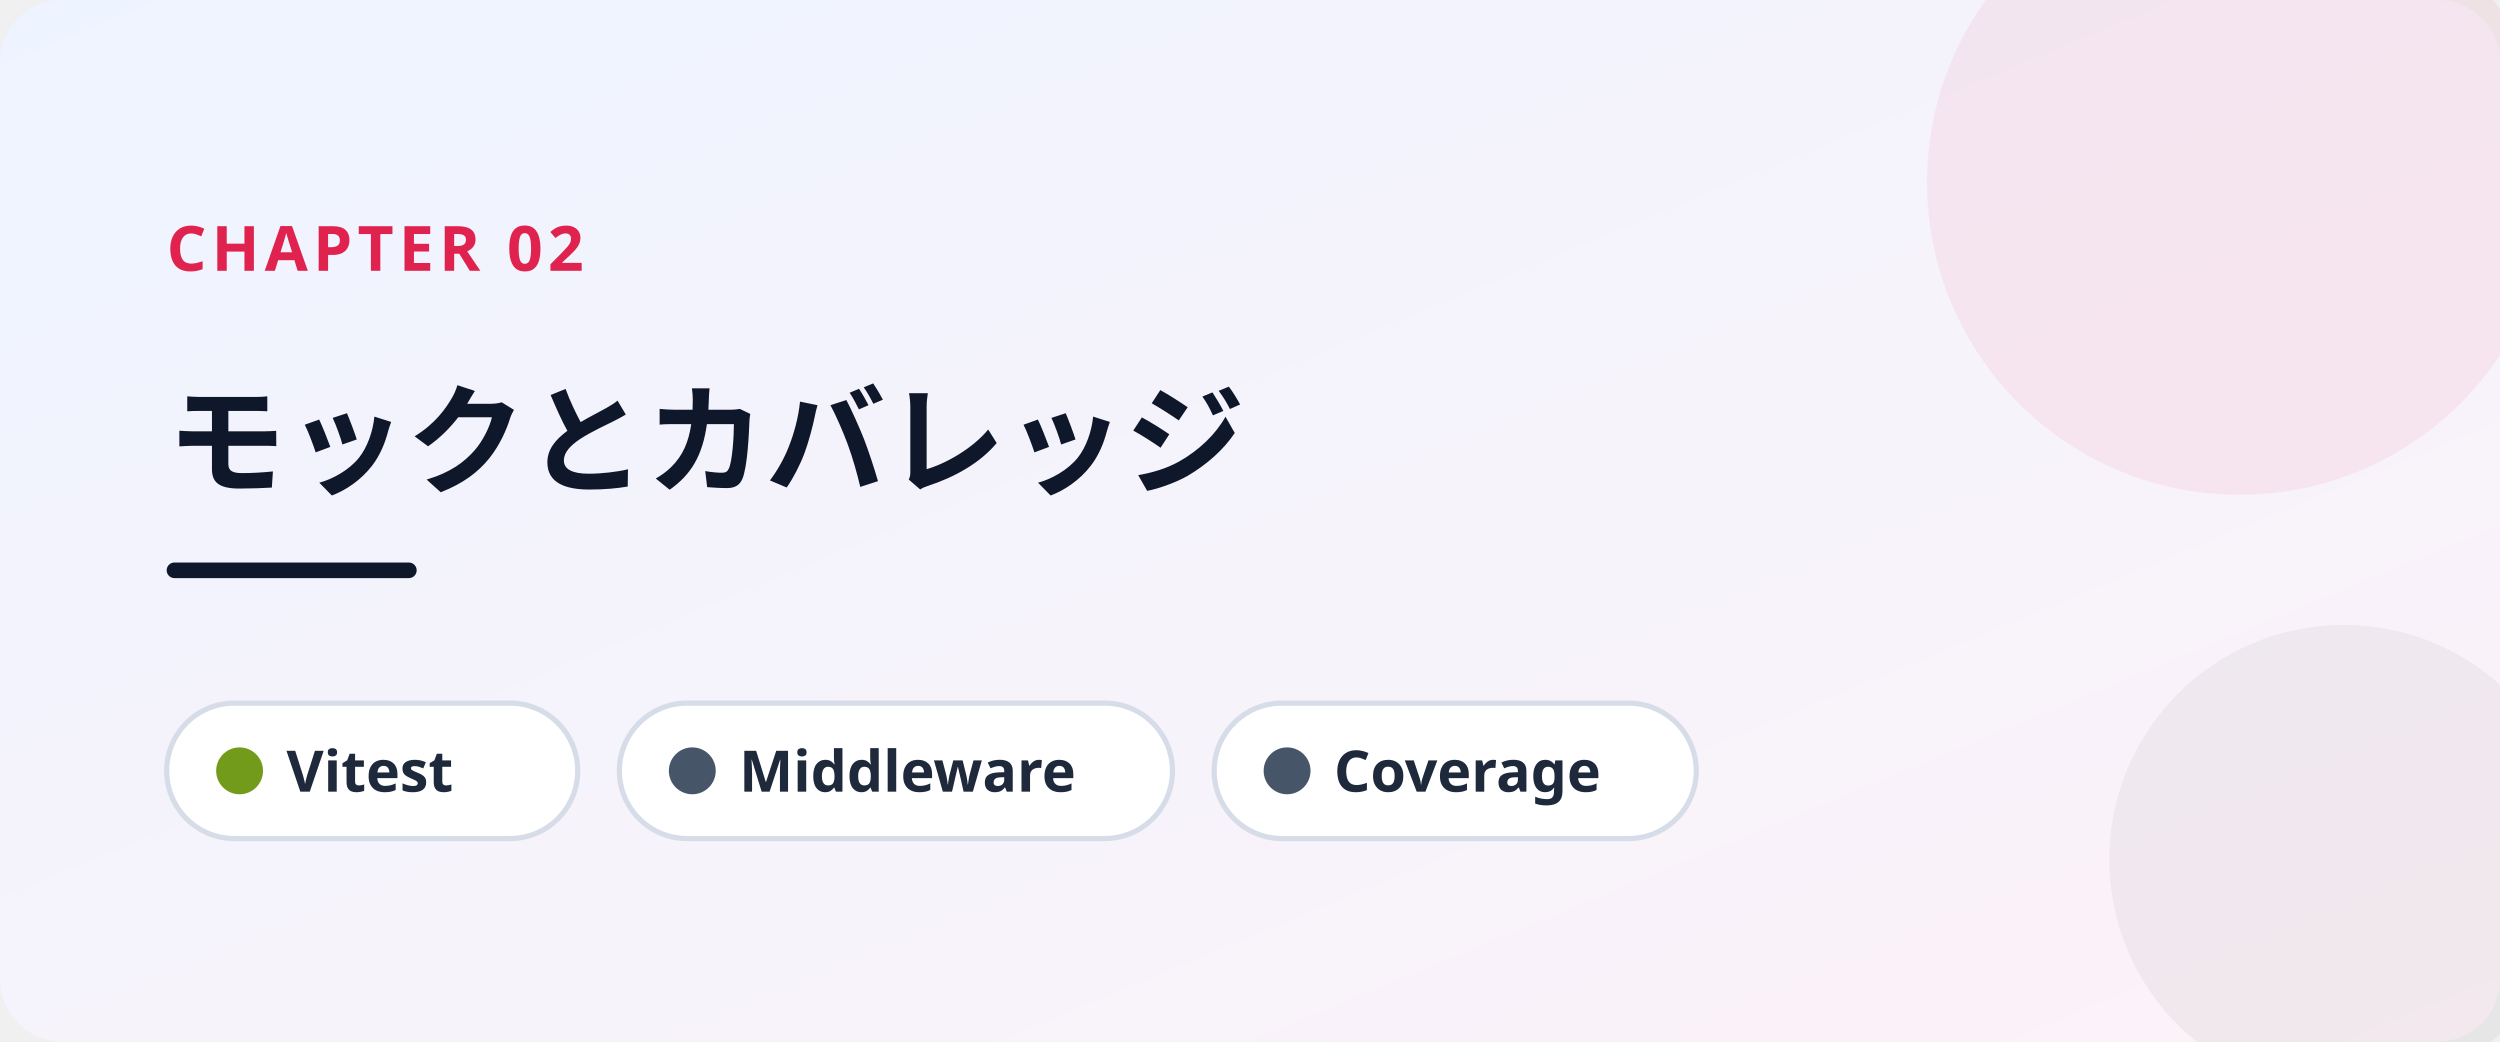
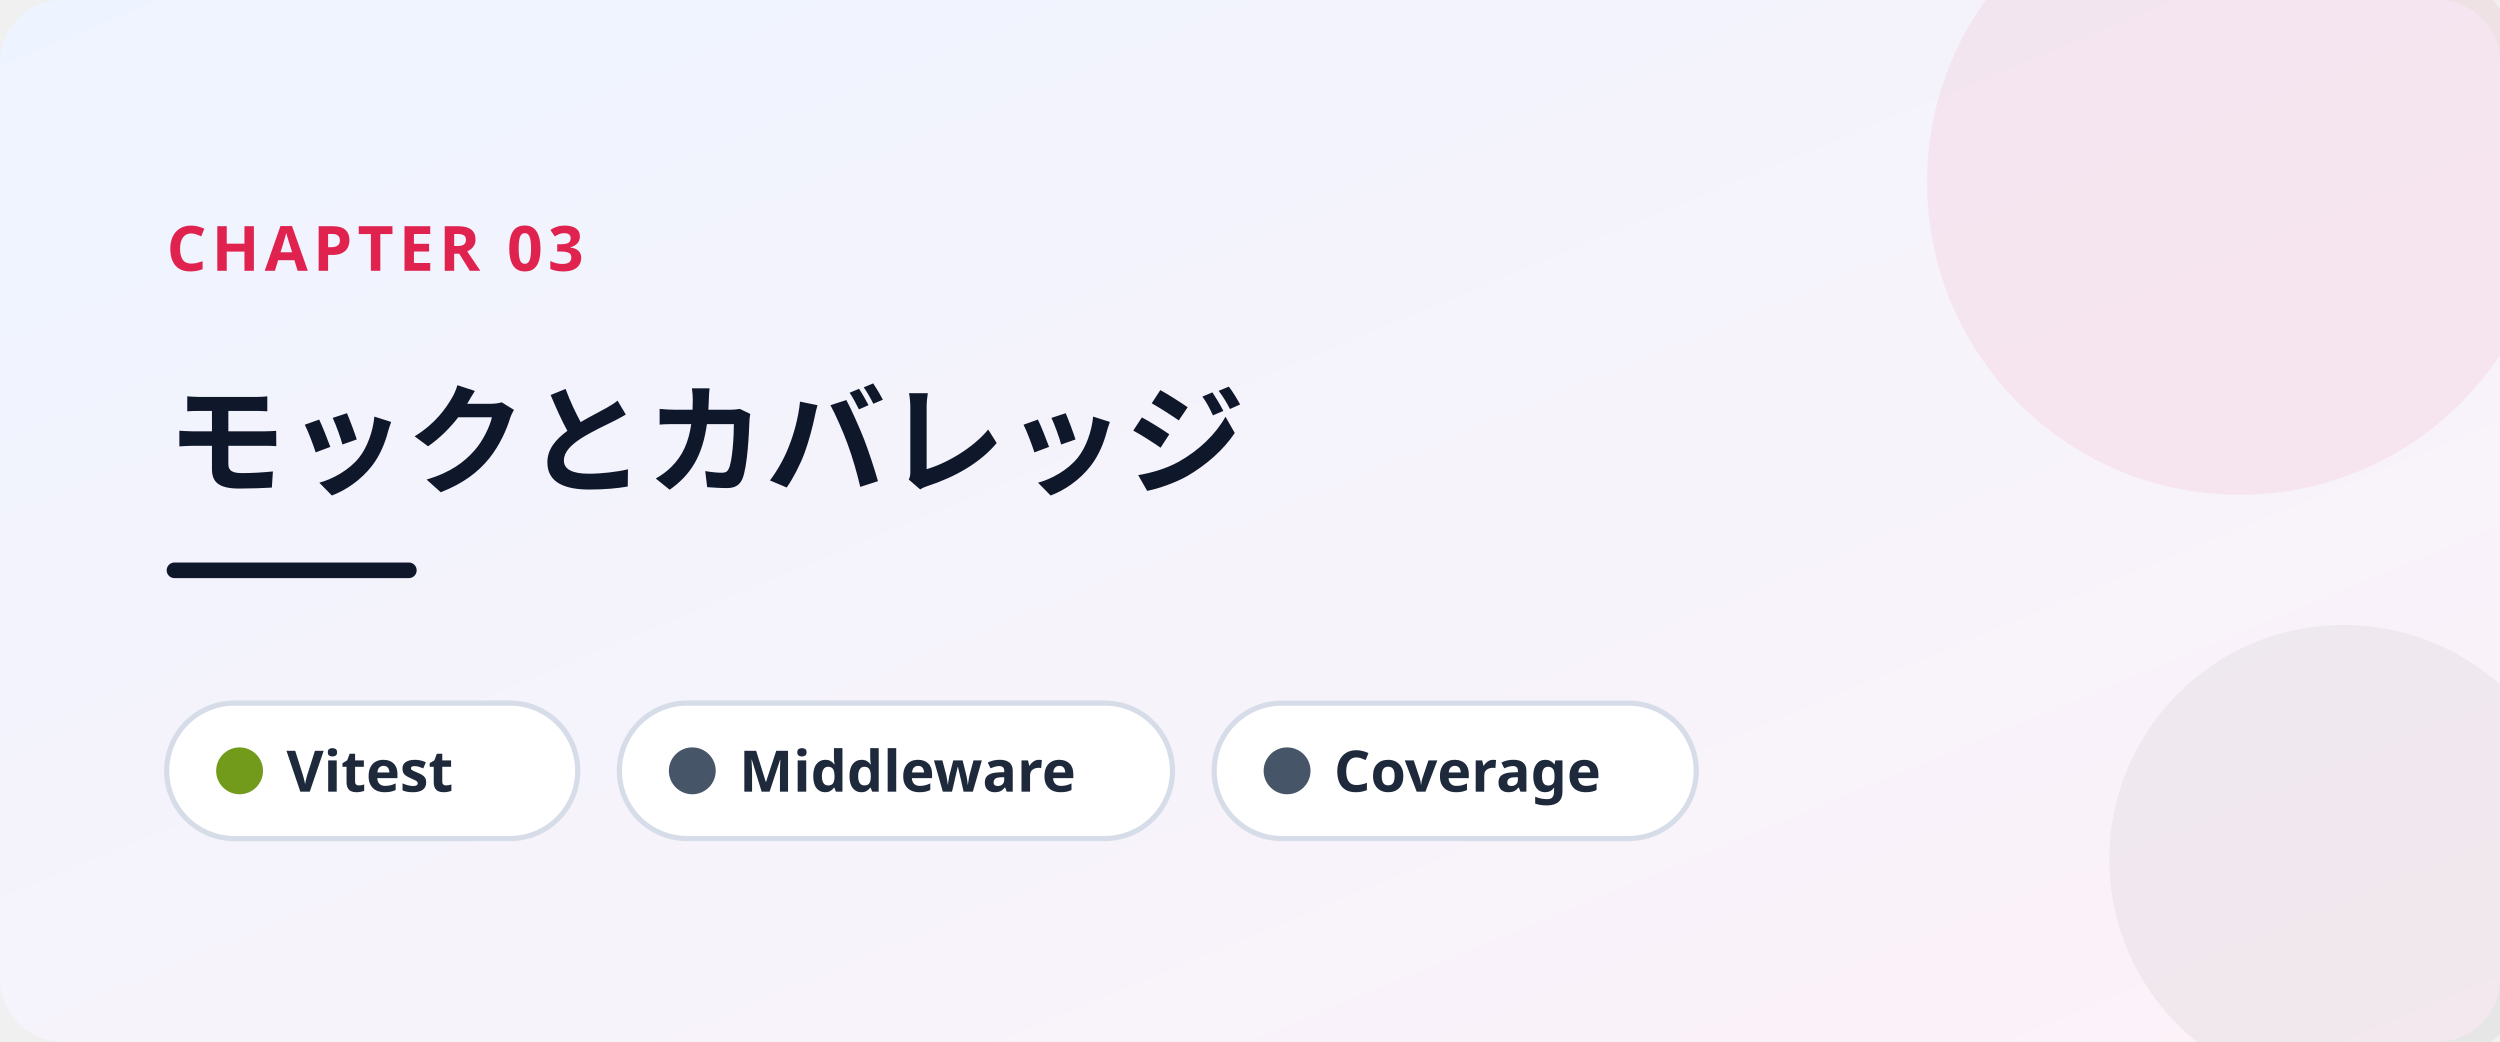
- <svg xmlns="http://www.w3.org/2000/svg" viewBox="0 0 960 400" width="960" height="400" role="img" aria-label="02 章: モックとカバレッジ">
+ <svg xmlns="http://www.w3.org/2000/svg" viewBox="0 0 960 400" width="960" height="400" role="img" aria-label="03 章: モックとカバレッジ">
  <defs>
    <linearGradient id="bg" x1="0" y1="0" x2="1" y2="1">
      <stop offset="0" stop-color="#eef4ff" />
      <stop offset="1" stop-color="#fdf2f8" />
    </linearGradient>
  </defs>
  <rect width="960" height="400" rx="24" fill="url(#bg)" />
  <circle cx="860" cy="70" r="120" fill="#e0234e" opacity="0.07" />
  <circle cx="900" cy="330" r="90" fill="#111111" opacity="0.05" />
-   <text x="64" y="104" font-size="24" font-weight="700" fill="#e0234e" font-family="'Hiragino Sans','Noto Sans JP','Yu Gothic UI',system-ui,sans-serif" letter-spacing="2">CHAPTER 02</text>
+   <text x="64" y="104" font-size="24" font-weight="700" fill="#e0234e" font-family="'Hiragino Sans','Noto Sans JP','Yu Gothic UI',system-ui,sans-serif" letter-spacing="2">CHAPTER 03</text>
  <text x="64" y="186" font-size="46" font-weight="800" fill="#0f172a" font-family="'Hiragino Sans','Noto Sans JP','Yu Gothic UI',system-ui,sans-serif">モックとカバレッジ</text>
  <rect x="64" y="216" width="96" height="6" rx="3" fill="#0f172a" />
  <g transform="translate(64 270)">
    <rect width="157.84" height="52" rx="26" fill="#ffffff" stroke="#d6dde8" stroke-width="2" />
    <circle cx="28" cy="26" r="9" fill="#729B1B" />
    <text x="46" y="34" font-size="22" font-weight="600" fill="#1e293b" font-family="'Hiragino Sans','Noto Sans JP','Yu Gothic UI',system-ui,sans-serif">Vitest</text>
  </g>
  <g transform="translate(237.84 270)">
    <rect width="212.4" height="52" rx="26" fill="#ffffff" stroke="#d6dde8" stroke-width="2" />
    <circle cx="28" cy="26" r="9" fill="#475569" />
    <text x="46" y="34" font-size="22" font-weight="600" fill="#1e293b" font-family="'Hiragino Sans','Noto Sans JP','Yu Gothic UI',system-ui,sans-serif">Middleware</text>
  </g>
  <g transform="translate(466.24 270)">
    <rect width="185.12" height="52" rx="26" fill="#ffffff" stroke="#d6dde8" stroke-width="2" />
    <circle cx="28" cy="26" r="9" fill="#475569" />
    <text x="46" y="34" font-size="22" font-weight="600" fill="#1e293b" font-family="'Hiragino Sans','Noto Sans JP','Yu Gothic UI',system-ui,sans-serif">Coverage</text>
  </g>
</svg>
